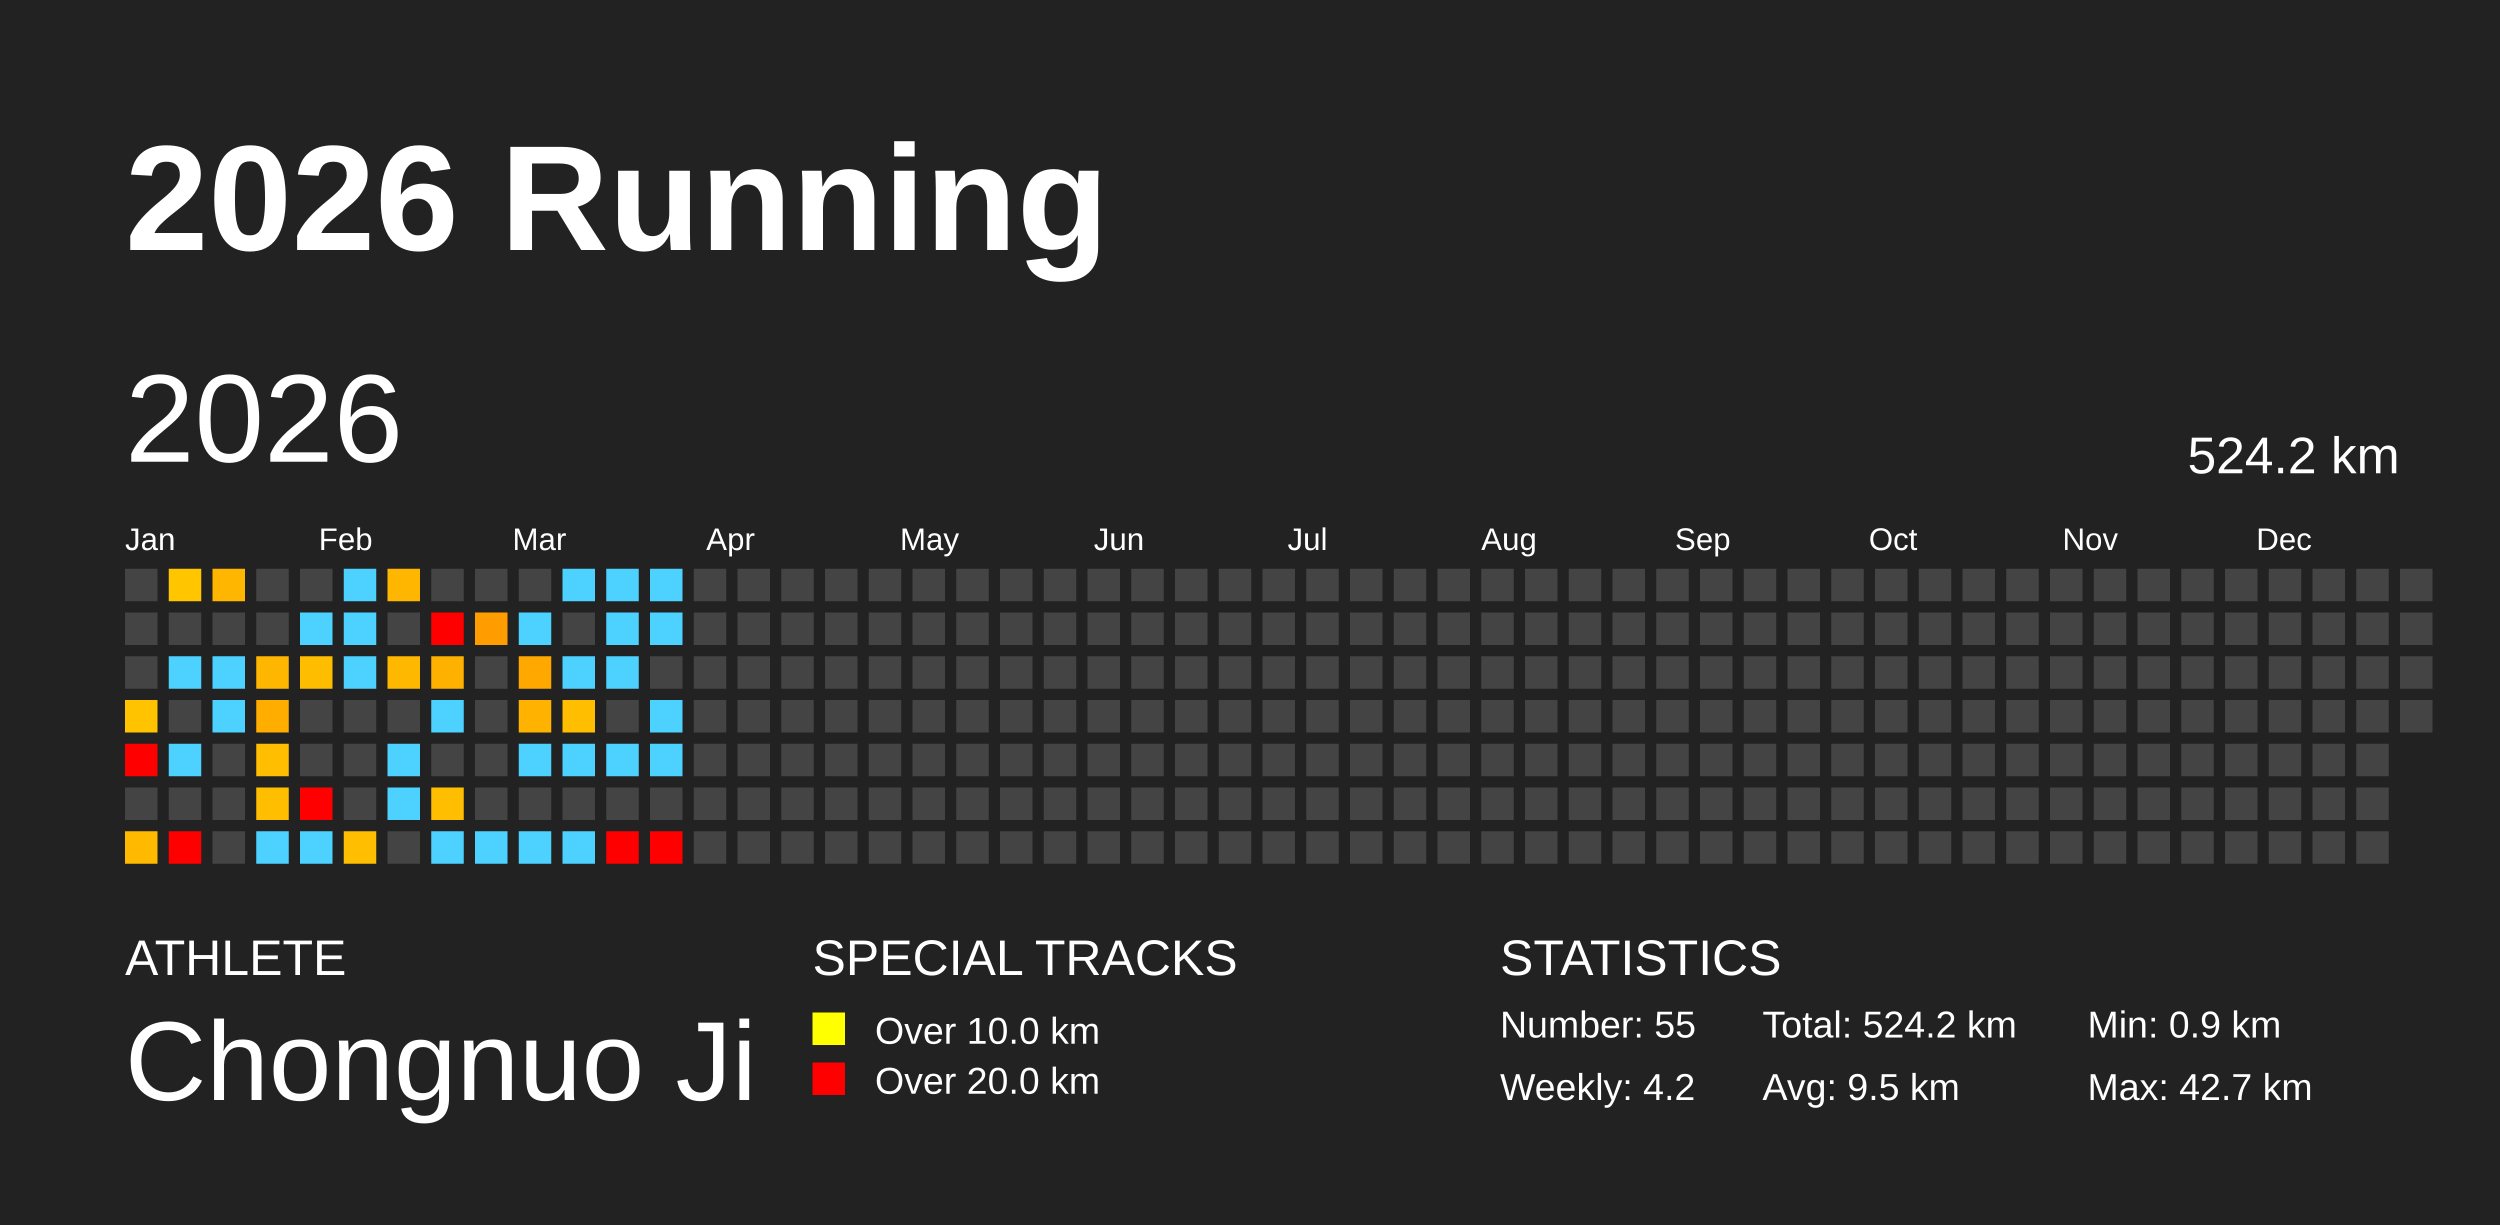
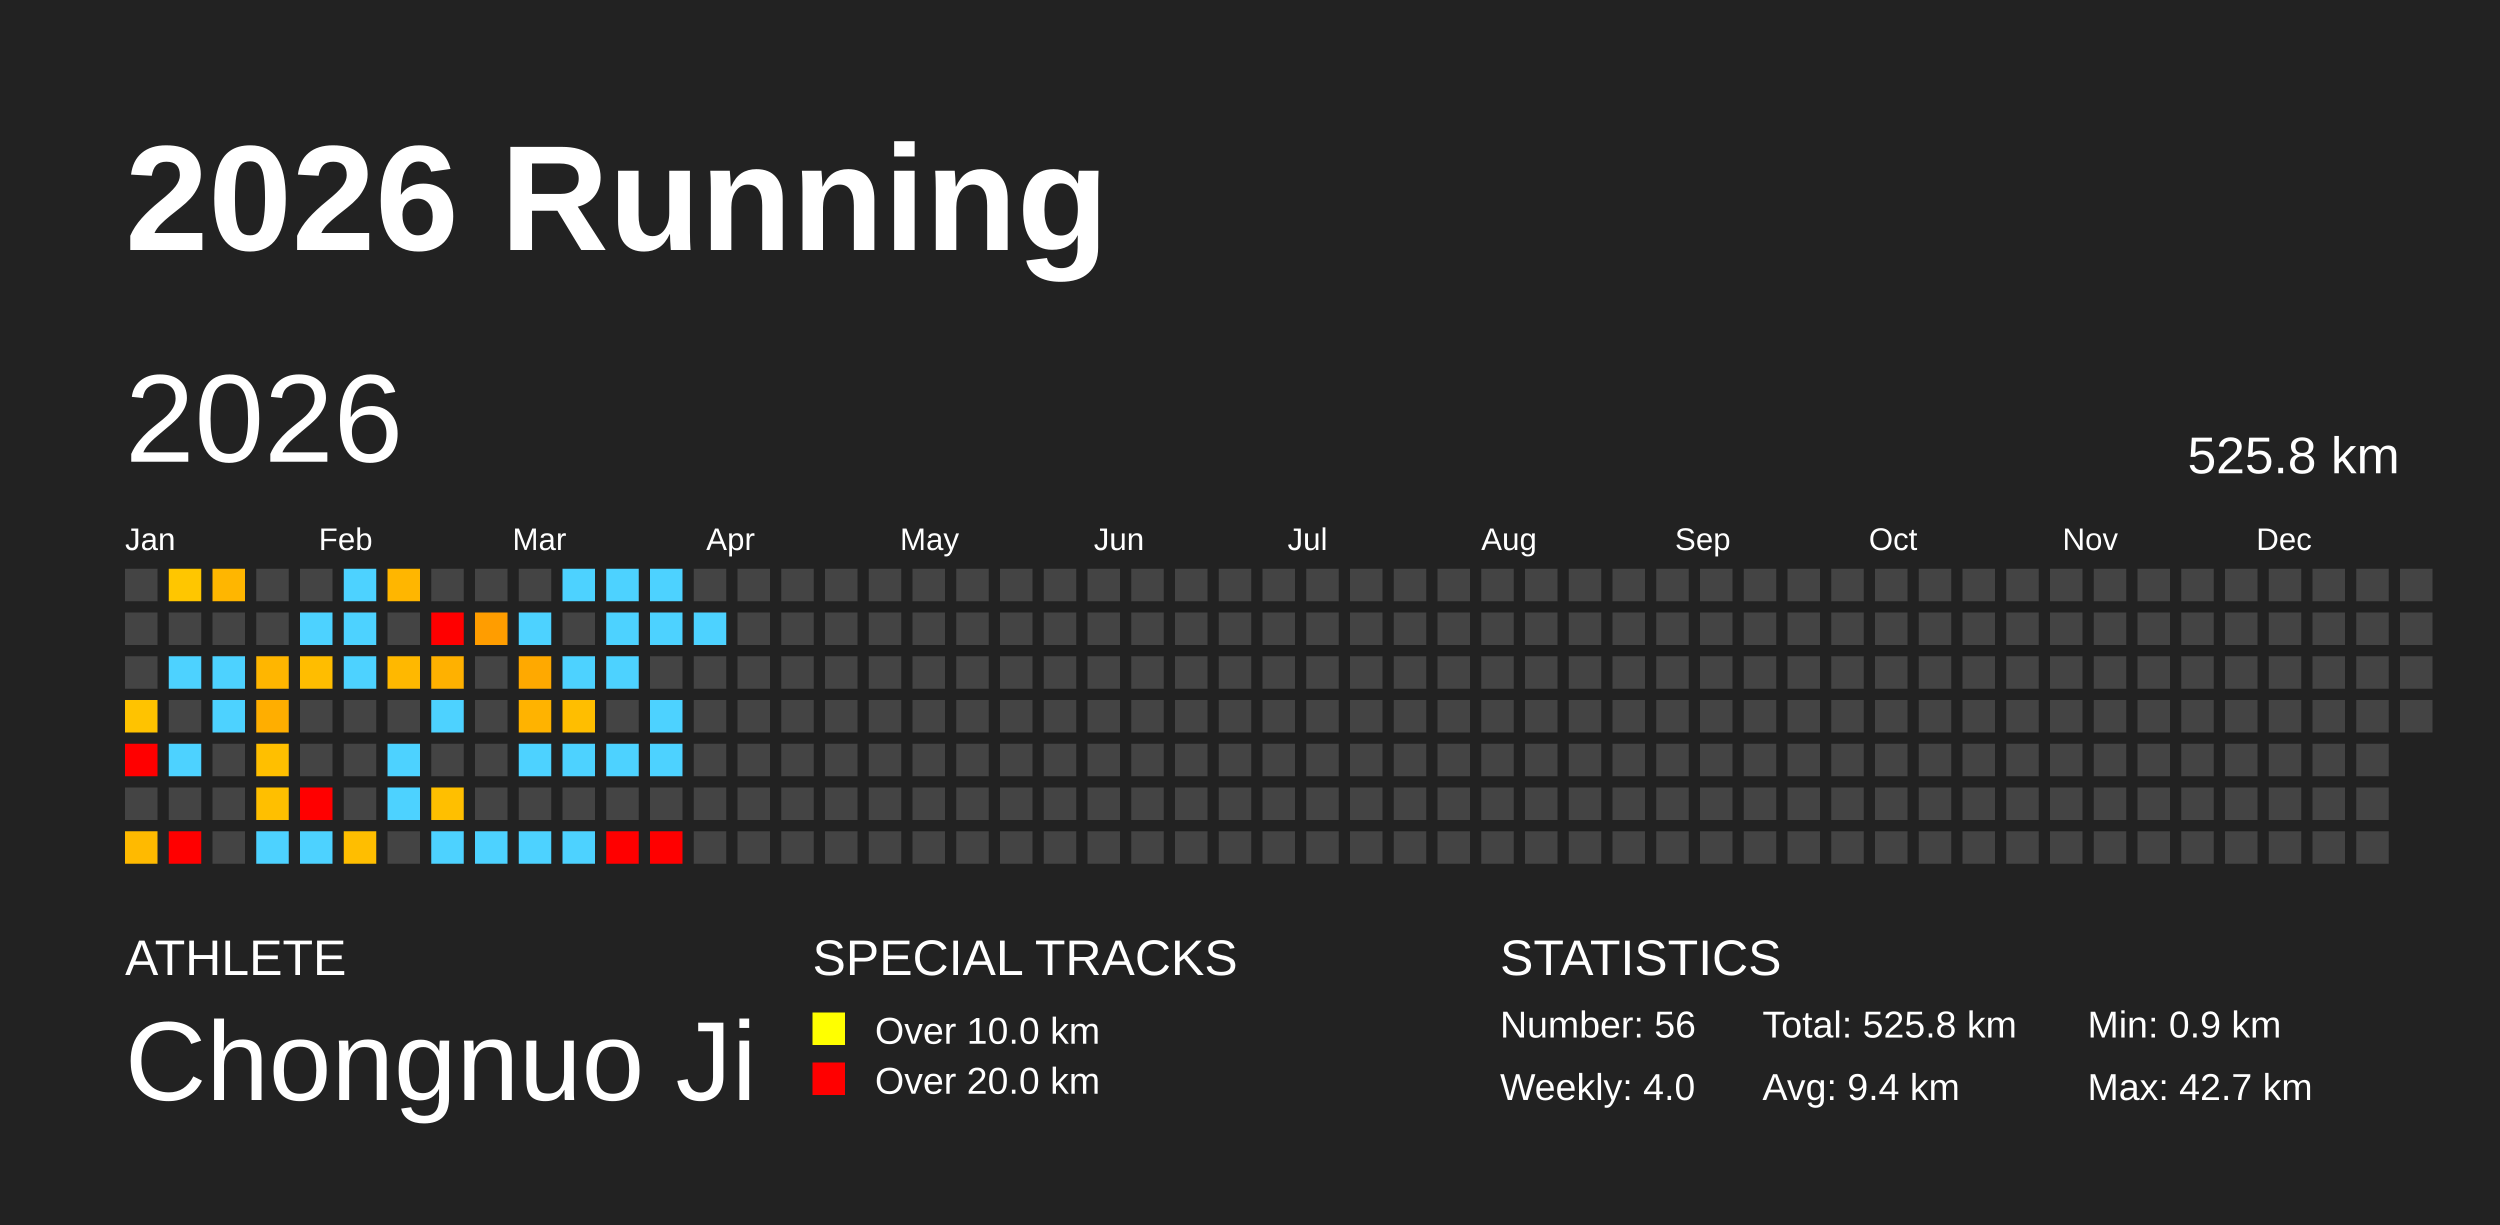
<svg xmlns="http://www.w3.org/2000/svg" baseProfile="full" height="98mm" version="1.1" viewBox="0,0,200,98" width="200mm">
  <defs />
  <rect fill="#222222" height="98" width="200" x="0" y="0" />
  <text fill="#FFFFFF" style="font-size:12px; font-family:Arial; font-weight:bold;" x="10" y="20">2026 Running</text>
  <text fill="#FFFFFF" style="font-size:4px; font-family:Arial" x="10" y="78">ATHLETE</text>
  <text fill="#FFFFFF" style="font-size:9px; font-family:Arial" x="10" y="88">Chongnuo Ji</text>
  <text fill="#FFFFFF" style="font-size:4px; font-family:Arial" x="65" y="78">SPECIAL TRACKS</text>
  <rect fill="yellow" height="2.6" width="2.6" x="65" y="81" />
  <text fill="#FFFFFF" style="font-size:3px; font-family:Arial" x="70" y="83.5">Over 10.0 km</text>
  <rect fill="red" height="2.6" width="2.6" x="65" y="85" />
  <text fill="#FFFFFF" style="font-size:3px; font-family:Arial" x="70" y="87.5">Over 20.0 km</text>
  <text fill="#FFFFFF" style="font-size:4px; font-family:Arial" x="120" y="78">STATISTICS</text>
-   <text fill="#FFFFFF" style="font-size:3px; font-family:Arial" x="120" y="83">Number: 55</text>
-   <text fill="#FFFFFF" style="font-size:3px; font-family:Arial" x="120" y="88">Weekly: 4.2</text>
-   <text fill="#FFFFFF" style="font-size:3px; font-family:Arial" x="141" y="83">Total: 524.2 km</text>
-   <text fill="#FFFFFF" style="font-size:3px; font-family:Arial" x="141" y="88">Avg: 9.5 km</text>
+   <text fill="#FFFFFF" style="font-size:3px; font-family:Arial" x="120" y="83">Number: 56</text>
+   <text fill="#FFFFFF" style="font-size:3px; font-family:Arial" x="120" y="88">Weekly: 4.0</text>
+   <text fill="#FFFFFF" style="font-size:3px; font-family:Arial" x="141" y="83">Total: 525.8 km</text>
+   <text fill="#FFFFFF" style="font-size:3px; font-family:Arial" x="141" y="88">Avg: 9.4 km</text>
  <text fill="#FFFFFF" style="font-size:3px; font-family:Arial" x="167" y="83">Min: 0.9 km</text>
  <text fill="#FFFFFF" style="font-size:3px; font-family:Arial" x="167" y="88">Max: 42.7 km</text>
  <text dominant-baseline="hanging" fill="#FFFFFF" style="font-size:10.0px; font-family:Arial;" x="10" y="30">2026</text>
-   <text dominant-baseline="hanging" fill="#FFFFFF" style="font-size:4.125px; font-family:Arial;" x="175" y="35">524.2 km</text>
+   <text dominant-baseline="hanging" fill="#FFFFFF" style="font-size:4.125px; font-family:Arial;" x="175" y="35">525.8 km</text>
  <text fill="#FFFFFF" style="font-size:2.5px; font-family:Arial" x="10.0" y="44">Jan</text>
  <text fill="#FFFFFF" style="font-size:2.5px; font-family:Arial" x="25.5" y="44">Feb</text>
  <text fill="#FFFFFF" style="font-size:2.5px; font-family:Arial" x="41.0" y="44">Mar</text>
  <text fill="#FFFFFF" style="font-size:2.5px; font-family:Arial" x="56.5" y="44">Apr</text>
  <text fill="#FFFFFF" style="font-size:2.5px; font-family:Arial" x="72.0" y="44">May</text>
  <text fill="#FFFFFF" style="font-size:2.5px; font-family:Arial" x="87.5" y="44">Jun</text>
  <text fill="#FFFFFF" style="font-size:2.5px; font-family:Arial" x="103.0" y="44">Jul</text>
  <text fill="#FFFFFF" style="font-size:2.5px; font-family:Arial" x="118.5" y="44">Aug</text>
  <text fill="#FFFFFF" style="font-size:2.5px; font-family:Arial" x="134.0" y="44">Sep</text>
  <text fill="#FFFFFF" style="font-size:2.5px; font-family:Arial" x="149.5" y="44">Oct</text>
  <text fill="#FFFFFF" style="font-size:2.5px; font-family:Arial" x="165.0" y="44">Nov</text>
  <text fill="#FFFFFF" style="font-size:2.5px; font-family:Arial" x="180.5" y="44">Dec</text>
  <rect fill="#444444" height="2.6" width="2.6" x="10.0" y="45.5" />
  <rect fill="#444444" height="2.6" width="2.6" x="10.0" y="49.0" />
  <rect fill="#444444" height="2.6" width="2.6" x="10.0" y="52.5" />
  <rect fill="#ffc300" height="2.6" width="2.6" x="10.0" y="56.0" />
  <rect fill="red" height="2.6" width="2.6" x="10.0" y="59.5" />
  <rect fill="#444444" height="2.6" width="2.6" x="10.0" y="63.0" />
  <rect fill="#ffba00" height="2.6" width="2.6" x="10.0" y="66.5" />
  <rect fill="#ffc600" height="2.6" width="2.6" x="13.5" y="45.5" />
  <rect fill="#444444" height="2.6" width="2.6" x="13.5" y="49.0" />
  <rect fill="#4dd2ff" height="2.6" width="2.6" x="13.5" y="52.5" />
  <rect fill="#444444" height="2.6" width="2.6" x="13.5" y="56.0" />
  <rect fill="#4dd2ff" height="2.6" width="2.6" x="13.5" y="59.5" />
  <rect fill="#444444" height="2.6" width="2.6" x="13.5" y="63.0" />
  <rect fill="red" height="2.6" width="2.6" x="13.5" y="66.5" />
  <rect fill="#ffb600" height="2.6" width="2.6" x="17.0" y="45.5" />
  <rect fill="#444444" height="2.6" width="2.6" x="17.0" y="49.0" />
  <rect fill="#4dd2ff" height="2.6" width="2.6" x="17.0" y="52.5" />
  <rect fill="#4dd2ff" height="2.6" width="2.6" x="17.0" y="56.0" />
  <rect fill="#444444" height="2.6" width="2.6" x="17.0" y="59.5" />
  <rect fill="#444444" height="2.6" width="2.6" x="17.0" y="63.0" />
  <rect fill="#444444" height="2.6" width="2.6" x="17.0" y="66.5" />
  <rect fill="#444444" height="2.6" width="2.6" x="20.5" y="45.5" />
  <rect fill="#444444" height="2.6" width="2.6" x="20.5" y="49.0" />
  <rect fill="#ffb600" height="2.6" width="2.6" x="20.5" y="52.5" />
  <rect fill="#ffae00" height="2.6" width="2.6" x="20.5" y="56.0" />
  <rect fill="#ffbf00" height="2.6" width="2.6" x="20.5" y="59.5" />
  <rect fill="#ffbf00" height="2.6" width="2.6" x="20.5" y="63.0" />
  <rect fill="#4dd2ff" height="2.6" width="2.6" x="20.5" y="66.5" />
  <rect fill="#444444" height="2.6" width="2.6" x="24.0" y="45.5" />
  <rect fill="#4dd2ff" height="2.6" width="2.6" x="24.0" y="49.0" />
  <rect fill="#ffbd00" height="2.6" width="2.6" x="24.0" y="52.5" />
  <rect fill="#444444" height="2.6" width="2.6" x="24.0" y="56.0" />
  <rect fill="#444444" height="2.6" width="2.6" x="24.0" y="59.5" />
  <rect fill="red" height="2.6" width="2.6" x="24.0" y="63.0" />
  <rect fill="#4dd2ff" height="2.6" width="2.6" x="24.0" y="66.5" />
  <rect fill="#4dd2ff" height="2.6" width="2.6" x="27.5" y="45.5" />
  <rect fill="#4dd2ff" height="2.6" width="2.6" x="27.5" y="49.0" />
  <rect fill="#4dd2ff" height="2.6" width="2.6" x="27.5" y="52.5" />
  <rect fill="#444444" height="2.6" width="2.6" x="27.5" y="56.0" />
  <rect fill="#444444" height="2.6" width="2.6" x="27.5" y="59.5" />
  <rect fill="#444444" height="2.6" width="2.6" x="27.5" y="63.0" />
  <rect fill="#ffbe00" height="2.6" width="2.6" x="27.5" y="66.5" />
  <rect fill="#ffb600" height="2.6" width="2.6" x="31.0" y="45.5" />
  <rect fill="#444444" height="2.6" width="2.6" x="31.0" y="49.0" />
  <rect fill="#ffb800" height="2.6" width="2.6" x="31.0" y="52.5" />
  <rect fill="#444444" height="2.6" width="2.6" x="31.0" y="56.0" />
  <rect fill="#4dd2ff" height="2.6" width="2.6" x="31.0" y="59.5" />
  <rect fill="#4dd2ff" height="2.6" width="2.6" x="31.0" y="63.0" />
  <rect fill="#444444" height="2.6" width="2.6" x="31.0" y="66.5" />
  <rect fill="#444444" height="2.6" width="2.6" x="34.5" y="45.5" />
  <rect fill="red" height="2.6" width="2.6" x="34.5" y="49.0" />
  <rect fill="#ffb100" height="2.6" width="2.6" x="34.5" y="52.5" />
  <rect fill="#4dd2ff" height="2.6" width="2.6" x="34.5" y="56.0" />
  <rect fill="#444444" height="2.6" width="2.6" x="34.5" y="59.5" />
  <rect fill="#ffbf00" height="2.6" width="2.6" x="34.5" y="63.0" />
  <rect fill="#4dd2ff" height="2.6" width="2.6" x="34.5" y="66.5" />
  <rect fill="#444444" height="2.6" width="2.6" x="38.0" y="45.5" />
  <rect fill="#ff9d00" height="2.6" width="2.6" x="38.0" y="49.0" />
  <rect fill="#444444" height="2.6" width="2.6" x="38.0" y="52.5" />
  <rect fill="#444444" height="2.6" width="2.6" x="38.0" y="56.0" />
  <rect fill="#444444" height="2.6" width="2.6" x="38.0" y="59.5" />
  <rect fill="#444444" height="2.6" width="2.6" x="38.0" y="63.0" />
  <rect fill="#4dd2ff" height="2.6" width="2.6" x="38.0" y="66.5" />
  <rect fill="#444444" height="2.6" width="2.6" x="41.5" y="45.5" />
  <rect fill="#4dd2ff" height="2.6" width="2.6" x="41.5" y="49.0" />
  <rect fill="#ffa900" height="2.6" width="2.6" x="41.5" y="52.5" />
  <rect fill="#ffb300" height="2.6" width="2.6" x="41.5" y="56.0" />
  <rect fill="#4dd2ff" height="2.6" width="2.6" x="41.5" y="59.5" />
  <rect fill="#444444" height="2.6" width="2.6" x="41.5" y="63.0" />
  <rect fill="#4dd2ff" height="2.6" width="2.6" x="41.5" y="66.5" />
  <rect fill="#4dd2ff" height="2.6" width="2.6" x="45.0" y="45.5" />
  <rect fill="#444444" height="2.6" width="2.6" x="45.0" y="49.0" />
  <rect fill="#4dd2ff" height="2.6" width="2.6" x="45.0" y="52.5" />
  <rect fill="#ffbe00" height="2.6" width="2.6" x="45.0" y="56.0" />
  <rect fill="#4dd2ff" height="2.6" width="2.6" x="45.0" y="59.5" />
  <rect fill="#444444" height="2.6" width="2.6" x="45.0" y="63.0" />
  <rect fill="#4dd2ff" height="2.6" width="2.6" x="45.0" y="66.5" />
  <rect fill="#4dd2ff" height="2.6" width="2.6" x="48.5" y="45.5" />
  <rect fill="#4dd2ff" height="2.6" width="2.6" x="48.5" y="49.0" />
  <rect fill="#4dd2ff" height="2.6" width="2.6" x="48.5" y="52.5" />
  <rect fill="#444444" height="2.6" width="2.6" x="48.5" y="56.0" />
  <rect fill="#4dd2ff" height="2.6" width="2.6" x="48.5" y="59.5" />
  <rect fill="#444444" height="2.6" width="2.6" x="48.5" y="63.0" />
  <rect fill="red" height="2.6" width="2.6" x="48.5" y="66.5" />
  <rect fill="#4dd2ff" height="2.6" width="2.6" x="52.0" y="45.5" />
  <rect fill="#4dd2ff" height="2.6" width="2.6" x="52.0" y="49.0" />
  <rect fill="#444444" height="2.6" width="2.6" x="52.0" y="52.5" />
  <rect fill="#4dd2ff" height="2.6" width="2.6" x="52.0" y="56.0" />
  <rect fill="#4dd2ff" height="2.6" width="2.6" x="52.0" y="59.5" />
  <rect fill="#444444" height="2.6" width="2.6" x="52.0" y="63.0" />
  <rect fill="red" height="2.6" width="2.6" x="52.0" y="66.5" />
  <rect fill="#444444" height="2.6" width="2.6" x="55.5" y="45.5" />
-   <rect fill="#444444" height="2.6" width="2.6" x="55.5" y="49.0" />
+   <rect fill="#4dd2ff" height="2.6" width="2.6" x="55.5" y="49.0" />
  <rect fill="#444444" height="2.6" width="2.6" x="55.5" y="52.5" />
  <rect fill="#444444" height="2.6" width="2.6" x="55.5" y="56.0" />
  <rect fill="#444444" height="2.6" width="2.6" x="55.5" y="59.5" />
  <rect fill="#444444" height="2.6" width="2.6" x="55.5" y="63.0" />
  <rect fill="#444444" height="2.6" width="2.6" x="55.5" y="66.5" />
  <rect fill="#444444" height="2.6" width="2.6" x="59.0" y="45.5" />
  <rect fill="#444444" height="2.6" width="2.6" x="59.0" y="49.0" />
  <rect fill="#444444" height="2.6" width="2.6" x="59.0" y="52.5" />
  <rect fill="#444444" height="2.6" width="2.6" x="59.0" y="56.0" />
  <rect fill="#444444" height="2.6" width="2.6" x="59.0" y="59.5" />
  <rect fill="#444444" height="2.6" width="2.6" x="59.0" y="63.0" />
  <rect fill="#444444" height="2.6" width="2.6" x="59.0" y="66.5" />
  <rect fill="#444444" height="2.6" width="2.6" x="62.5" y="45.5" />
  <rect fill="#444444" height="2.6" width="2.6" x="62.5" y="49.0" />
  <rect fill="#444444" height="2.6" width="2.6" x="62.5" y="52.5" />
  <rect fill="#444444" height="2.6" width="2.6" x="62.5" y="56.0" />
  <rect fill="#444444" height="2.6" width="2.6" x="62.5" y="59.5" />
  <rect fill="#444444" height="2.6" width="2.6" x="62.5" y="63.0" />
  <rect fill="#444444" height="2.6" width="2.6" x="62.5" y="66.5" />
  <rect fill="#444444" height="2.6" width="2.6" x="66.0" y="45.5" />
  <rect fill="#444444" height="2.6" width="2.6" x="66.0" y="49.0" />
  <rect fill="#444444" height="2.6" width="2.6" x="66.0" y="52.5" />
  <rect fill="#444444" height="2.6" width="2.6" x="66.0" y="56.0" />
  <rect fill="#444444" height="2.6" width="2.6" x="66.0" y="59.5" />
  <rect fill="#444444" height="2.6" width="2.6" x="66.0" y="63.0" />
  <rect fill="#444444" height="2.6" width="2.6" x="66.0" y="66.5" />
  <rect fill="#444444" height="2.6" width="2.6" x="69.5" y="45.5" />
  <rect fill="#444444" height="2.6" width="2.6" x="69.5" y="49.0" />
  <rect fill="#444444" height="2.6" width="2.6" x="69.5" y="52.5" />
  <rect fill="#444444" height="2.6" width="2.6" x="69.5" y="56.0" />
  <rect fill="#444444" height="2.6" width="2.6" x="69.5" y="59.5" />
  <rect fill="#444444" height="2.6" width="2.6" x="69.5" y="63.0" />
  <rect fill="#444444" height="2.6" width="2.6" x="69.5" y="66.5" />
  <rect fill="#444444" height="2.6" width="2.6" x="73.0" y="45.5" />
  <rect fill="#444444" height="2.6" width="2.6" x="73.0" y="49.0" />
  <rect fill="#444444" height="2.6" width="2.6" x="73.0" y="52.5" />
  <rect fill="#444444" height="2.6" width="2.6" x="73.0" y="56.0" />
  <rect fill="#444444" height="2.6" width="2.6" x="73.0" y="59.5" />
  <rect fill="#444444" height="2.6" width="2.6" x="73.0" y="63.0" />
  <rect fill="#444444" height="2.6" width="2.6" x="73.0" y="66.5" />
  <rect fill="#444444" height="2.6" width="2.6" x="76.5" y="45.5" />
  <rect fill="#444444" height="2.6" width="2.6" x="76.5" y="49.0" />
  <rect fill="#444444" height="2.6" width="2.6" x="76.5" y="52.5" />
  <rect fill="#444444" height="2.6" width="2.6" x="76.5" y="56.0" />
  <rect fill="#444444" height="2.6" width="2.6" x="76.5" y="59.5" />
  <rect fill="#444444" height="2.6" width="2.6" x="76.5" y="63.0" />
  <rect fill="#444444" height="2.6" width="2.6" x="76.5" y="66.5" />
  <rect fill="#444444" height="2.6" width="2.6" x="80.0" y="45.5" />
  <rect fill="#444444" height="2.6" width="2.6" x="80.0" y="49.0" />
  <rect fill="#444444" height="2.6" width="2.6" x="80.0" y="52.5" />
  <rect fill="#444444" height="2.6" width="2.6" x="80.0" y="56.0" />
  <rect fill="#444444" height="2.6" width="2.6" x="80.0" y="59.5" />
  <rect fill="#444444" height="2.6" width="2.6" x="80.0" y="63.0" />
  <rect fill="#444444" height="2.6" width="2.6" x="80.0" y="66.5" />
  <rect fill="#444444" height="2.6" width="2.6" x="83.5" y="45.5" />
  <rect fill="#444444" height="2.6" width="2.6" x="83.5" y="49.0" />
  <rect fill="#444444" height="2.6" width="2.6" x="83.5" y="52.5" />
  <rect fill="#444444" height="2.6" width="2.6" x="83.5" y="56.0" />
  <rect fill="#444444" height="2.6" width="2.6" x="83.5" y="59.5" />
  <rect fill="#444444" height="2.6" width="2.6" x="83.5" y="63.0" />
  <rect fill="#444444" height="2.6" width="2.6" x="83.5" y="66.5" />
  <rect fill="#444444" height="2.6" width="2.6" x="87.0" y="45.5" />
  <rect fill="#444444" height="2.6" width="2.6" x="87.0" y="49.0" />
  <rect fill="#444444" height="2.6" width="2.6" x="87.0" y="52.5" />
  <rect fill="#444444" height="2.6" width="2.6" x="87.0" y="56.0" />
  <rect fill="#444444" height="2.6" width="2.6" x="87.0" y="59.5" />
  <rect fill="#444444" height="2.6" width="2.6" x="87.0" y="63.0" />
  <rect fill="#444444" height="2.6" width="2.6" x="87.0" y="66.5" />
  <rect fill="#444444" height="2.6" width="2.6" x="90.5" y="45.5" />
  <rect fill="#444444" height="2.6" width="2.6" x="90.5" y="49.0" />
  <rect fill="#444444" height="2.6" width="2.6" x="90.5" y="52.5" />
  <rect fill="#444444" height="2.6" width="2.6" x="90.5" y="56.0" />
  <rect fill="#444444" height="2.6" width="2.6" x="90.5" y="59.5" />
  <rect fill="#444444" height="2.6" width="2.6" x="90.5" y="63.0" />
  <rect fill="#444444" height="2.6" width="2.6" x="90.5" y="66.5" />
  <rect fill="#444444" height="2.6" width="2.6" x="94.0" y="45.5" />
  <rect fill="#444444" height="2.6" width="2.6" x="94.0" y="49.0" />
  <rect fill="#444444" height="2.6" width="2.6" x="94.0" y="52.5" />
  <rect fill="#444444" height="2.6" width="2.6" x="94.0" y="56.0" />
  <rect fill="#444444" height="2.6" width="2.6" x="94.0" y="59.5" />
  <rect fill="#444444" height="2.6" width="2.6" x="94.0" y="63.0" />
  <rect fill="#444444" height="2.6" width="2.6" x="94.0" y="66.5" />
  <rect fill="#444444" height="2.6" width="2.6" x="97.5" y="45.5" />
  <rect fill="#444444" height="2.6" width="2.6" x="97.5" y="49.0" />
  <rect fill="#444444" height="2.6" width="2.6" x="97.5" y="52.5" />
  <rect fill="#444444" height="2.6" width="2.6" x="97.5" y="56.0" />
  <rect fill="#444444" height="2.6" width="2.6" x="97.5" y="59.5" />
  <rect fill="#444444" height="2.6" width="2.6" x="97.5" y="63.0" />
  <rect fill="#444444" height="2.6" width="2.6" x="97.5" y="66.5" />
  <rect fill="#444444" height="2.6" width="2.6" x="101.0" y="45.5" />
  <rect fill="#444444" height="2.6" width="2.6" x="101.0" y="49.0" />
  <rect fill="#444444" height="2.6" width="2.6" x="101.0" y="52.5" />
  <rect fill="#444444" height="2.6" width="2.6" x="101.0" y="56.0" />
  <rect fill="#444444" height="2.6" width="2.6" x="101.0" y="59.5" />
  <rect fill="#444444" height="2.6" width="2.6" x="101.0" y="63.0" />
  <rect fill="#444444" height="2.6" width="2.6" x="101.0" y="66.5" />
  <rect fill="#444444" height="2.6" width="2.6" x="104.5" y="45.5" />
  <rect fill="#444444" height="2.6" width="2.6" x="104.5" y="49.0" />
  <rect fill="#444444" height="2.6" width="2.6" x="104.5" y="52.5" />
  <rect fill="#444444" height="2.6" width="2.6" x="104.5" y="56.0" />
  <rect fill="#444444" height="2.6" width="2.6" x="104.5" y="59.5" />
  <rect fill="#444444" height="2.6" width="2.6" x="104.5" y="63.0" />
  <rect fill="#444444" height="2.6" width="2.6" x="104.5" y="66.5" />
  <rect fill="#444444" height="2.6" width="2.6" x="108.0" y="45.5" />
  <rect fill="#444444" height="2.6" width="2.6" x="108.0" y="49.0" />
  <rect fill="#444444" height="2.6" width="2.6" x="108.0" y="52.5" />
  <rect fill="#444444" height="2.6" width="2.6" x="108.0" y="56.0" />
  <rect fill="#444444" height="2.6" width="2.6" x="108.0" y="59.5" />
  <rect fill="#444444" height="2.6" width="2.6" x="108.0" y="63.0" />
  <rect fill="#444444" height="2.6" width="2.6" x="108.0" y="66.5" />
  <rect fill="#444444" height="2.6" width="2.6" x="111.5" y="45.5" />
  <rect fill="#444444" height="2.6" width="2.6" x="111.5" y="49.0" />
  <rect fill="#444444" height="2.6" width="2.6" x="111.5" y="52.5" />
  <rect fill="#444444" height="2.6" width="2.6" x="111.5" y="56.0" />
  <rect fill="#444444" height="2.6" width="2.6" x="111.5" y="59.5" />
  <rect fill="#444444" height="2.6" width="2.6" x="111.5" y="63.0" />
  <rect fill="#444444" height="2.6" width="2.6" x="111.5" y="66.5" />
  <rect fill="#444444" height="2.6" width="2.6" x="115.0" y="45.5" />
  <rect fill="#444444" height="2.6" width="2.6" x="115.0" y="49.0" />
  <rect fill="#444444" height="2.6" width="2.6" x="115.0" y="52.5" />
  <rect fill="#444444" height="2.6" width="2.6" x="115.0" y="56.0" />
  <rect fill="#444444" height="2.6" width="2.6" x="115.0" y="59.5" />
  <rect fill="#444444" height="2.6" width="2.6" x="115.0" y="63.0" />
  <rect fill="#444444" height="2.6" width="2.6" x="115.0" y="66.5" />
  <rect fill="#444444" height="2.6" width="2.6" x="118.5" y="45.5" />
  <rect fill="#444444" height="2.6" width="2.6" x="118.5" y="49.0" />
  <rect fill="#444444" height="2.6" width="2.6" x="118.5" y="52.5" />
  <rect fill="#444444" height="2.6" width="2.6" x="118.5" y="56.0" />
  <rect fill="#444444" height="2.6" width="2.6" x="118.5" y="59.5" />
  <rect fill="#444444" height="2.6" width="2.6" x="118.5" y="63.0" />
  <rect fill="#444444" height="2.6" width="2.6" x="118.5" y="66.5" />
  <rect fill="#444444" height="2.6" width="2.6" x="122.0" y="45.5" />
  <rect fill="#444444" height="2.6" width="2.6" x="122.0" y="49.0" />
  <rect fill="#444444" height="2.6" width="2.6" x="122.0" y="52.5" />
  <rect fill="#444444" height="2.6" width="2.6" x="122.0" y="56.0" />
  <rect fill="#444444" height="2.6" width="2.6" x="122.0" y="59.5" />
  <rect fill="#444444" height="2.6" width="2.6" x="122.0" y="63.0" />
  <rect fill="#444444" height="2.6" width="2.6" x="122.0" y="66.5" />
  <rect fill="#444444" height="2.6" width="2.6" x="125.5" y="45.5" />
  <rect fill="#444444" height="2.6" width="2.6" x="125.5" y="49.0" />
  <rect fill="#444444" height="2.6" width="2.6" x="125.5" y="52.5" />
  <rect fill="#444444" height="2.6" width="2.6" x="125.5" y="56.0" />
  <rect fill="#444444" height="2.6" width="2.6" x="125.5" y="59.5" />
  <rect fill="#444444" height="2.6" width="2.6" x="125.5" y="63.0" />
  <rect fill="#444444" height="2.6" width="2.6" x="125.5" y="66.5" />
  <rect fill="#444444" height="2.6" width="2.6" x="129.0" y="45.5" />
  <rect fill="#444444" height="2.6" width="2.6" x="129.0" y="49.0" />
  <rect fill="#444444" height="2.6" width="2.6" x="129.0" y="52.5" />
  <rect fill="#444444" height="2.6" width="2.6" x="129.0" y="56.0" />
  <rect fill="#444444" height="2.6" width="2.6" x="129.0" y="59.5" />
  <rect fill="#444444" height="2.6" width="2.6" x="129.0" y="63.0" />
  <rect fill="#444444" height="2.6" width="2.6" x="129.0" y="66.5" />
  <rect fill="#444444" height="2.6" width="2.6" x="132.5" y="45.5" />
  <rect fill="#444444" height="2.6" width="2.6" x="132.5" y="49.0" />
  <rect fill="#444444" height="2.6" width="2.6" x="132.5" y="52.5" />
  <rect fill="#444444" height="2.6" width="2.6" x="132.5" y="56.0" />
  <rect fill="#444444" height="2.6" width="2.6" x="132.5" y="59.5" />
  <rect fill="#444444" height="2.6" width="2.6" x="132.5" y="63.0" />
  <rect fill="#444444" height="2.6" width="2.6" x="132.5" y="66.5" />
  <rect fill="#444444" height="2.6" width="2.6" x="136.0" y="45.5" />
  <rect fill="#444444" height="2.6" width="2.6" x="136.0" y="49.0" />
  <rect fill="#444444" height="2.6" width="2.6" x="136.0" y="52.5" />
  <rect fill="#444444" height="2.6" width="2.6" x="136.0" y="56.0" />
  <rect fill="#444444" height="2.6" width="2.6" x="136.0" y="59.5" />
  <rect fill="#444444" height="2.6" width="2.6" x="136.0" y="63.0" />
  <rect fill="#444444" height="2.6" width="2.6" x="136.0" y="66.5" />
  <rect fill="#444444" height="2.6" width="2.6" x="139.5" y="45.5" />
  <rect fill="#444444" height="2.6" width="2.6" x="139.5" y="49.0" />
  <rect fill="#444444" height="2.6" width="2.6" x="139.5" y="52.5" />
  <rect fill="#444444" height="2.6" width="2.6" x="139.5" y="56.0" />
  <rect fill="#444444" height="2.6" width="2.6" x="139.5" y="59.5" />
  <rect fill="#444444" height="2.6" width="2.6" x="139.5" y="63.0" />
  <rect fill="#444444" height="2.6" width="2.6" x="139.5" y="66.5" />
  <rect fill="#444444" height="2.6" width="2.6" x="143.0" y="45.5" />
  <rect fill="#444444" height="2.6" width="2.6" x="143.0" y="49.0" />
  <rect fill="#444444" height="2.6" width="2.6" x="143.0" y="52.5" />
  <rect fill="#444444" height="2.6" width="2.6" x="143.0" y="56.0" />
  <rect fill="#444444" height="2.6" width="2.6" x="143.0" y="59.5" />
  <rect fill="#444444" height="2.6" width="2.6" x="143.0" y="63.0" />
  <rect fill="#444444" height="2.6" width="2.6" x="143.0" y="66.5" />
  <rect fill="#444444" height="2.6" width="2.6" x="146.5" y="45.5" />
  <rect fill="#444444" height="2.6" width="2.6" x="146.5" y="49.0" />
  <rect fill="#444444" height="2.6" width="2.6" x="146.5" y="52.5" />
  <rect fill="#444444" height="2.6" width="2.6" x="146.5" y="56.0" />
  <rect fill="#444444" height="2.6" width="2.6" x="146.5" y="59.5" />
  <rect fill="#444444" height="2.6" width="2.6" x="146.5" y="63.0" />
  <rect fill="#444444" height="2.6" width="2.6" x="146.5" y="66.5" />
  <rect fill="#444444" height="2.6" width="2.6" x="150.0" y="45.5" />
  <rect fill="#444444" height="2.6" width="2.6" x="150.0" y="49.0" />
  <rect fill="#444444" height="2.6" width="2.6" x="150.0" y="52.5" />
  <rect fill="#444444" height="2.6" width="2.6" x="150.0" y="56.0" />
  <rect fill="#444444" height="2.6" width="2.6" x="150.0" y="59.5" />
  <rect fill="#444444" height="2.6" width="2.6" x="150.0" y="63.0" />
  <rect fill="#444444" height="2.6" width="2.6" x="150.0" y="66.5" />
  <rect fill="#444444" height="2.6" width="2.6" x="153.5" y="45.5" />
  <rect fill="#444444" height="2.6" width="2.6" x="153.5" y="49.0" />
  <rect fill="#444444" height="2.6" width="2.6" x="153.5" y="52.5" />
  <rect fill="#444444" height="2.6" width="2.6" x="153.5" y="56.0" />
  <rect fill="#444444" height="2.6" width="2.6" x="153.5" y="59.5" />
  <rect fill="#444444" height="2.6" width="2.6" x="153.5" y="63.0" />
  <rect fill="#444444" height="2.6" width="2.6" x="153.5" y="66.5" />
  <rect fill="#444444" height="2.6" width="2.6" x="157.0" y="45.5" />
  <rect fill="#444444" height="2.6" width="2.6" x="157.0" y="49.0" />
  <rect fill="#444444" height="2.6" width="2.6" x="157.0" y="52.5" />
  <rect fill="#444444" height="2.6" width="2.6" x="157.0" y="56.0" />
  <rect fill="#444444" height="2.6" width="2.6" x="157.0" y="59.5" />
  <rect fill="#444444" height="2.6" width="2.6" x="157.0" y="63.0" />
  <rect fill="#444444" height="2.6" width="2.6" x="157.0" y="66.5" />
  <rect fill="#444444" height="2.6" width="2.6" x="160.5" y="45.5" />
  <rect fill="#444444" height="2.6" width="2.6" x="160.5" y="49.0" />
  <rect fill="#444444" height="2.6" width="2.6" x="160.5" y="52.5" />
  <rect fill="#444444" height="2.6" width="2.6" x="160.5" y="56.0" />
  <rect fill="#444444" height="2.6" width="2.6" x="160.5" y="59.5" />
  <rect fill="#444444" height="2.6" width="2.6" x="160.5" y="63.0" />
  <rect fill="#444444" height="2.6" width="2.6" x="160.5" y="66.5" />
  <rect fill="#444444" height="2.6" width="2.6" x="164.0" y="45.5" />
  <rect fill="#444444" height="2.6" width="2.6" x="164.0" y="49.0" />
  <rect fill="#444444" height="2.6" width="2.6" x="164.0" y="52.5" />
  <rect fill="#444444" height="2.6" width="2.6" x="164.0" y="56.0" />
  <rect fill="#444444" height="2.6" width="2.6" x="164.0" y="59.5" />
  <rect fill="#444444" height="2.6" width="2.6" x="164.0" y="63.0" />
  <rect fill="#444444" height="2.6" width="2.6" x="164.0" y="66.5" />
  <rect fill="#444444" height="2.6" width="2.6" x="167.5" y="45.5" />
  <rect fill="#444444" height="2.6" width="2.6" x="167.5" y="49.0" />
  <rect fill="#444444" height="2.6" width="2.6" x="167.5" y="52.5" />
  <rect fill="#444444" height="2.6" width="2.6" x="167.5" y="56.0" />
  <rect fill="#444444" height="2.6" width="2.6" x="167.5" y="59.5" />
  <rect fill="#444444" height="2.6" width="2.6" x="167.5" y="63.0" />
  <rect fill="#444444" height="2.6" width="2.6" x="167.5" y="66.5" />
  <rect fill="#444444" height="2.6" width="2.6" x="171.0" y="45.5" />
  <rect fill="#444444" height="2.6" width="2.6" x="171.0" y="49.0" />
  <rect fill="#444444" height="2.6" width="2.6" x="171.0" y="52.5" />
  <rect fill="#444444" height="2.6" width="2.6" x="171.0" y="56.0" />
  <rect fill="#444444" height="2.6" width="2.6" x="171.0" y="59.5" />
  <rect fill="#444444" height="2.6" width="2.6" x="171.0" y="63.0" />
  <rect fill="#444444" height="2.6" width="2.6" x="171.0" y="66.5" />
  <rect fill="#444444" height="2.6" width="2.6" x="174.5" y="45.5" />
  <rect fill="#444444" height="2.6" width="2.6" x="174.5" y="49.0" />
  <rect fill="#444444" height="2.6" width="2.6" x="174.5" y="52.5" />
  <rect fill="#444444" height="2.6" width="2.6" x="174.5" y="56.0" />
  <rect fill="#444444" height="2.6" width="2.6" x="174.5" y="59.5" />
  <rect fill="#444444" height="2.6" width="2.6" x="174.5" y="63.0" />
  <rect fill="#444444" height="2.6" width="2.6" x="174.5" y="66.5" />
  <rect fill="#444444" height="2.6" width="2.6" x="178.0" y="45.5" />
  <rect fill="#444444" height="2.6" width="2.6" x="178.0" y="49.0" />
  <rect fill="#444444" height="2.6" width="2.6" x="178.0" y="52.5" />
  <rect fill="#444444" height="2.6" width="2.6" x="178.0" y="56.0" />
  <rect fill="#444444" height="2.6" width="2.6" x="178.0" y="59.5" />
  <rect fill="#444444" height="2.6" width="2.6" x="178.0" y="63.0" />
  <rect fill="#444444" height="2.6" width="2.6" x="178.0" y="66.5" />
  <rect fill="#444444" height="2.6" width="2.6" x="181.5" y="45.5" />
  <rect fill="#444444" height="2.6" width="2.6" x="181.5" y="49.0" />
  <rect fill="#444444" height="2.6" width="2.6" x="181.5" y="52.5" />
  <rect fill="#444444" height="2.6" width="2.6" x="181.5" y="56.0" />
  <rect fill="#444444" height="2.6" width="2.6" x="181.5" y="59.5" />
  <rect fill="#444444" height="2.6" width="2.6" x="181.5" y="63.0" />
  <rect fill="#444444" height="2.6" width="2.6" x="181.5" y="66.5" />
  <rect fill="#444444" height="2.6" width="2.6" x="185.0" y="45.5" />
  <rect fill="#444444" height="2.6" width="2.6" x="185.0" y="49.0" />
  <rect fill="#444444" height="2.6" width="2.6" x="185.0" y="52.5" />
  <rect fill="#444444" height="2.6" width="2.6" x="185.0" y="56.0" />
  <rect fill="#444444" height="2.6" width="2.6" x="185.0" y="59.5" />
  <rect fill="#444444" height="2.6" width="2.6" x="185.0" y="63.0" />
  <rect fill="#444444" height="2.6" width="2.6" x="185.0" y="66.5" />
  <rect fill="#444444" height="2.6" width="2.6" x="188.5" y="45.5" />
  <rect fill="#444444" height="2.6" width="2.6" x="188.5" y="49.0" />
  <rect fill="#444444" height="2.6" width="2.6" x="188.5" y="52.5" />
  <rect fill="#444444" height="2.6" width="2.6" x="188.5" y="56.0" />
  <rect fill="#444444" height="2.6" width="2.6" x="188.5" y="59.5" />
  <rect fill="#444444" height="2.6" width="2.6" x="188.5" y="63.0" />
  <rect fill="#444444" height="2.6" width="2.6" x="188.5" y="66.5" />
  <rect fill="#444444" height="2.6" width="2.6" x="192.0" y="45.5" />
  <rect fill="#444444" height="2.6" width="2.6" x="192.0" y="49.0" />
  <rect fill="#444444" height="2.6" width="2.6" x="192.0" y="52.5" />
  <rect fill="#444444" height="2.6" width="2.6" x="192.0" y="56.0" />
</svg>
